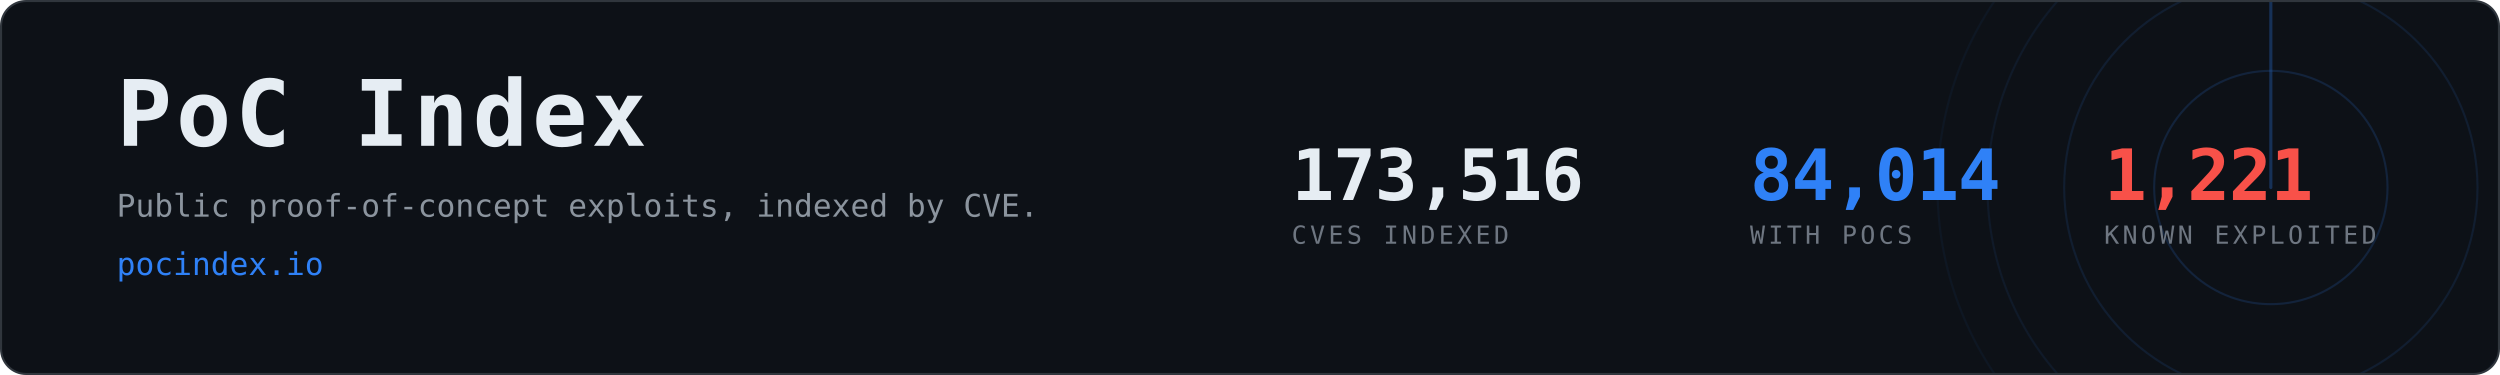
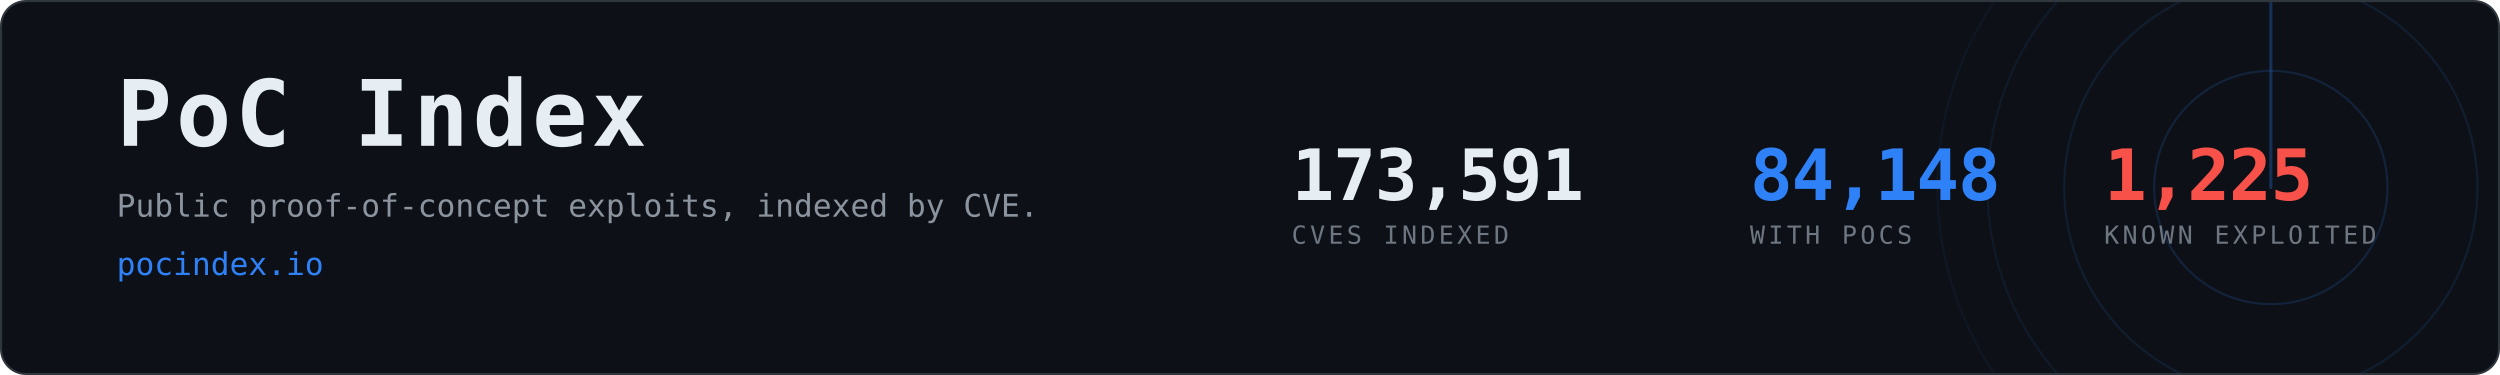
- <svg xmlns="http://www.w3.org/2000/svg" width="1200" height="180" viewBox="0 0 1200 180" role="img" aria-label="PoC Index, 84,014 CVEs with public proof-of-concept exploits">
+ <svg xmlns="http://www.w3.org/2000/svg" width="1200" height="180" viewBox="0 0 1200 180" role="img" aria-label="PoC Index, 84,148 CVEs with public proof-of-concept exploits">
  <clipPath id="card">
    <rect x="1" y="1" width="1198" height="178" rx="12" />
  </clipPath>
  <rect x="0.5" y="0.5" width="1199" height="179" rx="12" fill="#0d1117" stroke="#30363d" />
  <g clip-path="url(#card)" opacity="0.6">
    <g>
      <circle cx="1090" cy="90" r="56.0" fill="none" stroke="#2f81f7" stroke-width="1" opacity="0.270" />
      <circle cx="1090" cy="90" r="99.2" fill="none" stroke="#2f81f7" stroke-width="1" opacity="0.195" />
      <circle cx="1090" cy="90" r="136.0" fill="none" stroke="#2f81f7" stroke-width="1" opacity="0.135" />
      <circle cx="1090" cy="90" r="160.0" fill="none" stroke="#2f81f7" stroke-width="1" opacity="0.090" />
      <line x1="1090" y1="90" x2="1090" y2="-70.0" stroke="#2f81f7" stroke-width="1.5" stroke-linecap="round" opacity="0.480">
        <animateTransform attributeName="transform" type="rotate" from="0 1090 90" to="360 1090 90" dur="8s" repeatCount="indefinite" />
      </line>
    </g>
  </g>
  <text x="56" y="70" font-family="ui-monospace,SFMono-Regular,Menlo,Consolas,monospace" font-size="44" font-weight="700" fill="#e6edf3" letter-spacing="2">PoC Index</text>
  <text x="56" y="104" font-family="ui-monospace,SFMono-Regular,Menlo,Consolas,monospace" font-size="15" fill="#8b949e">
    Public proof-of-concept exploits, indexed by CVE.</text>
  <text x="56" y="132" font-family="ui-monospace,SFMono-Regular,Menlo,Consolas,monospace" font-size="15" fill="#2f81f7">pocindex.io</text>
-   <text x="620" y="96" font-family="ui-monospace,SFMono-Regular,Menlo,Consolas,monospace" font-size="34" font-weight="700" fill="#e6edf3" letter-spacing="-0.5">173,516</text>
+   <text x="620" y="96" font-family="ui-monospace,SFMono-Regular,Menlo,Consolas,monospace" font-size="34" font-weight="700" fill="#e6edf3" letter-spacing="-0.5">173,591</text>
  <text x="620" y="117" font-family="ui-monospace,SFMono-Regular,Menlo,Consolas,monospace" font-size="12" fill="#6e7681" letter-spacing="1.6">CVES INDEXED</text>
-   <text x="840" y="96" font-family="ui-monospace,SFMono-Regular,Menlo,Consolas,monospace" font-size="34" font-weight="700" fill="#2f81f7" letter-spacing="-0.5">84,014</text>
+   <text x="840" y="96" font-family="ui-monospace,SFMono-Regular,Menlo,Consolas,monospace" font-size="34" font-weight="700" fill="#2f81f7" letter-spacing="-0.5">84,148</text>
  <text x="840" y="117" font-family="ui-monospace,SFMono-Regular,Menlo,Consolas,monospace" font-size="12" fill="#6e7681" letter-spacing="1.6">WITH POCS</text>
-   <text x="1010" y="96" font-family="ui-monospace,SFMono-Regular,Menlo,Consolas,monospace" font-size="34" font-weight="700" fill="#f85149" letter-spacing="-0.5">1,221</text>
+   <text x="1010" y="96" font-family="ui-monospace,SFMono-Regular,Menlo,Consolas,monospace" font-size="34" font-weight="700" fill="#f85149" letter-spacing="-0.5">1,225</text>
  <text x="1010" y="117" font-family="ui-monospace,SFMono-Regular,Menlo,Consolas,monospace" font-size="12" fill="#6e7681" letter-spacing="1.6">KNOWN EXPLOITED</text>
</svg>
